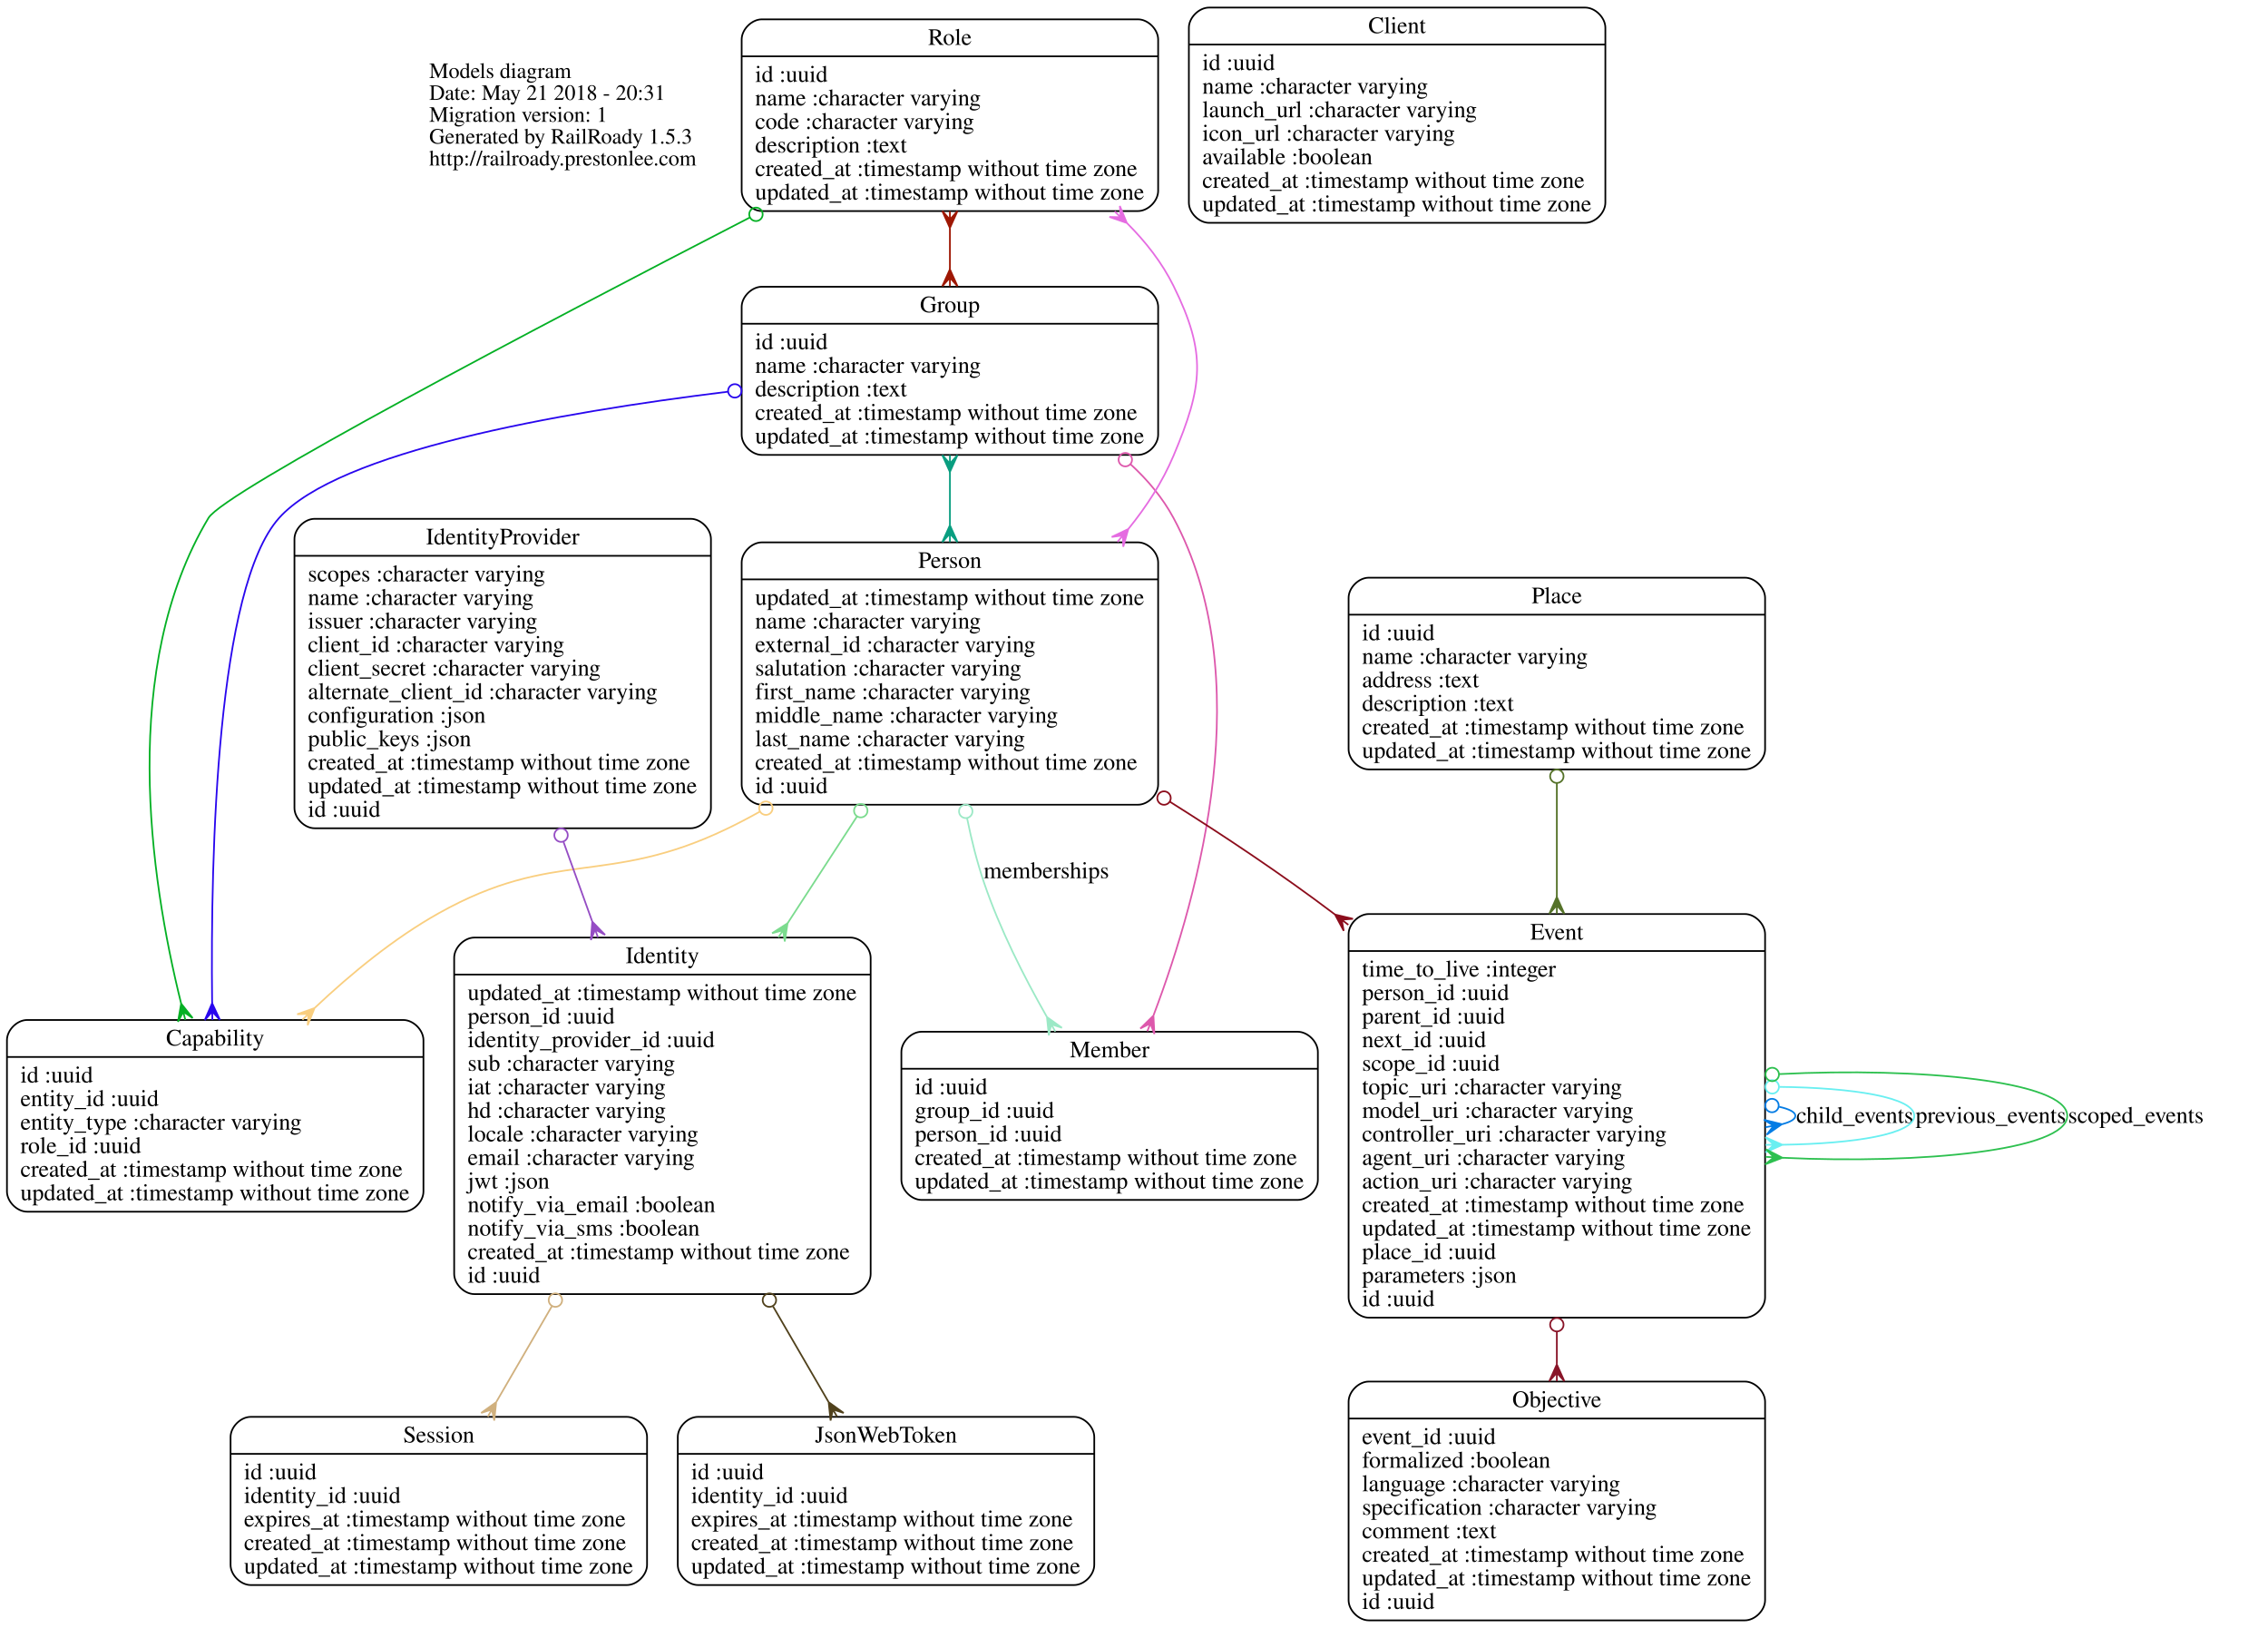
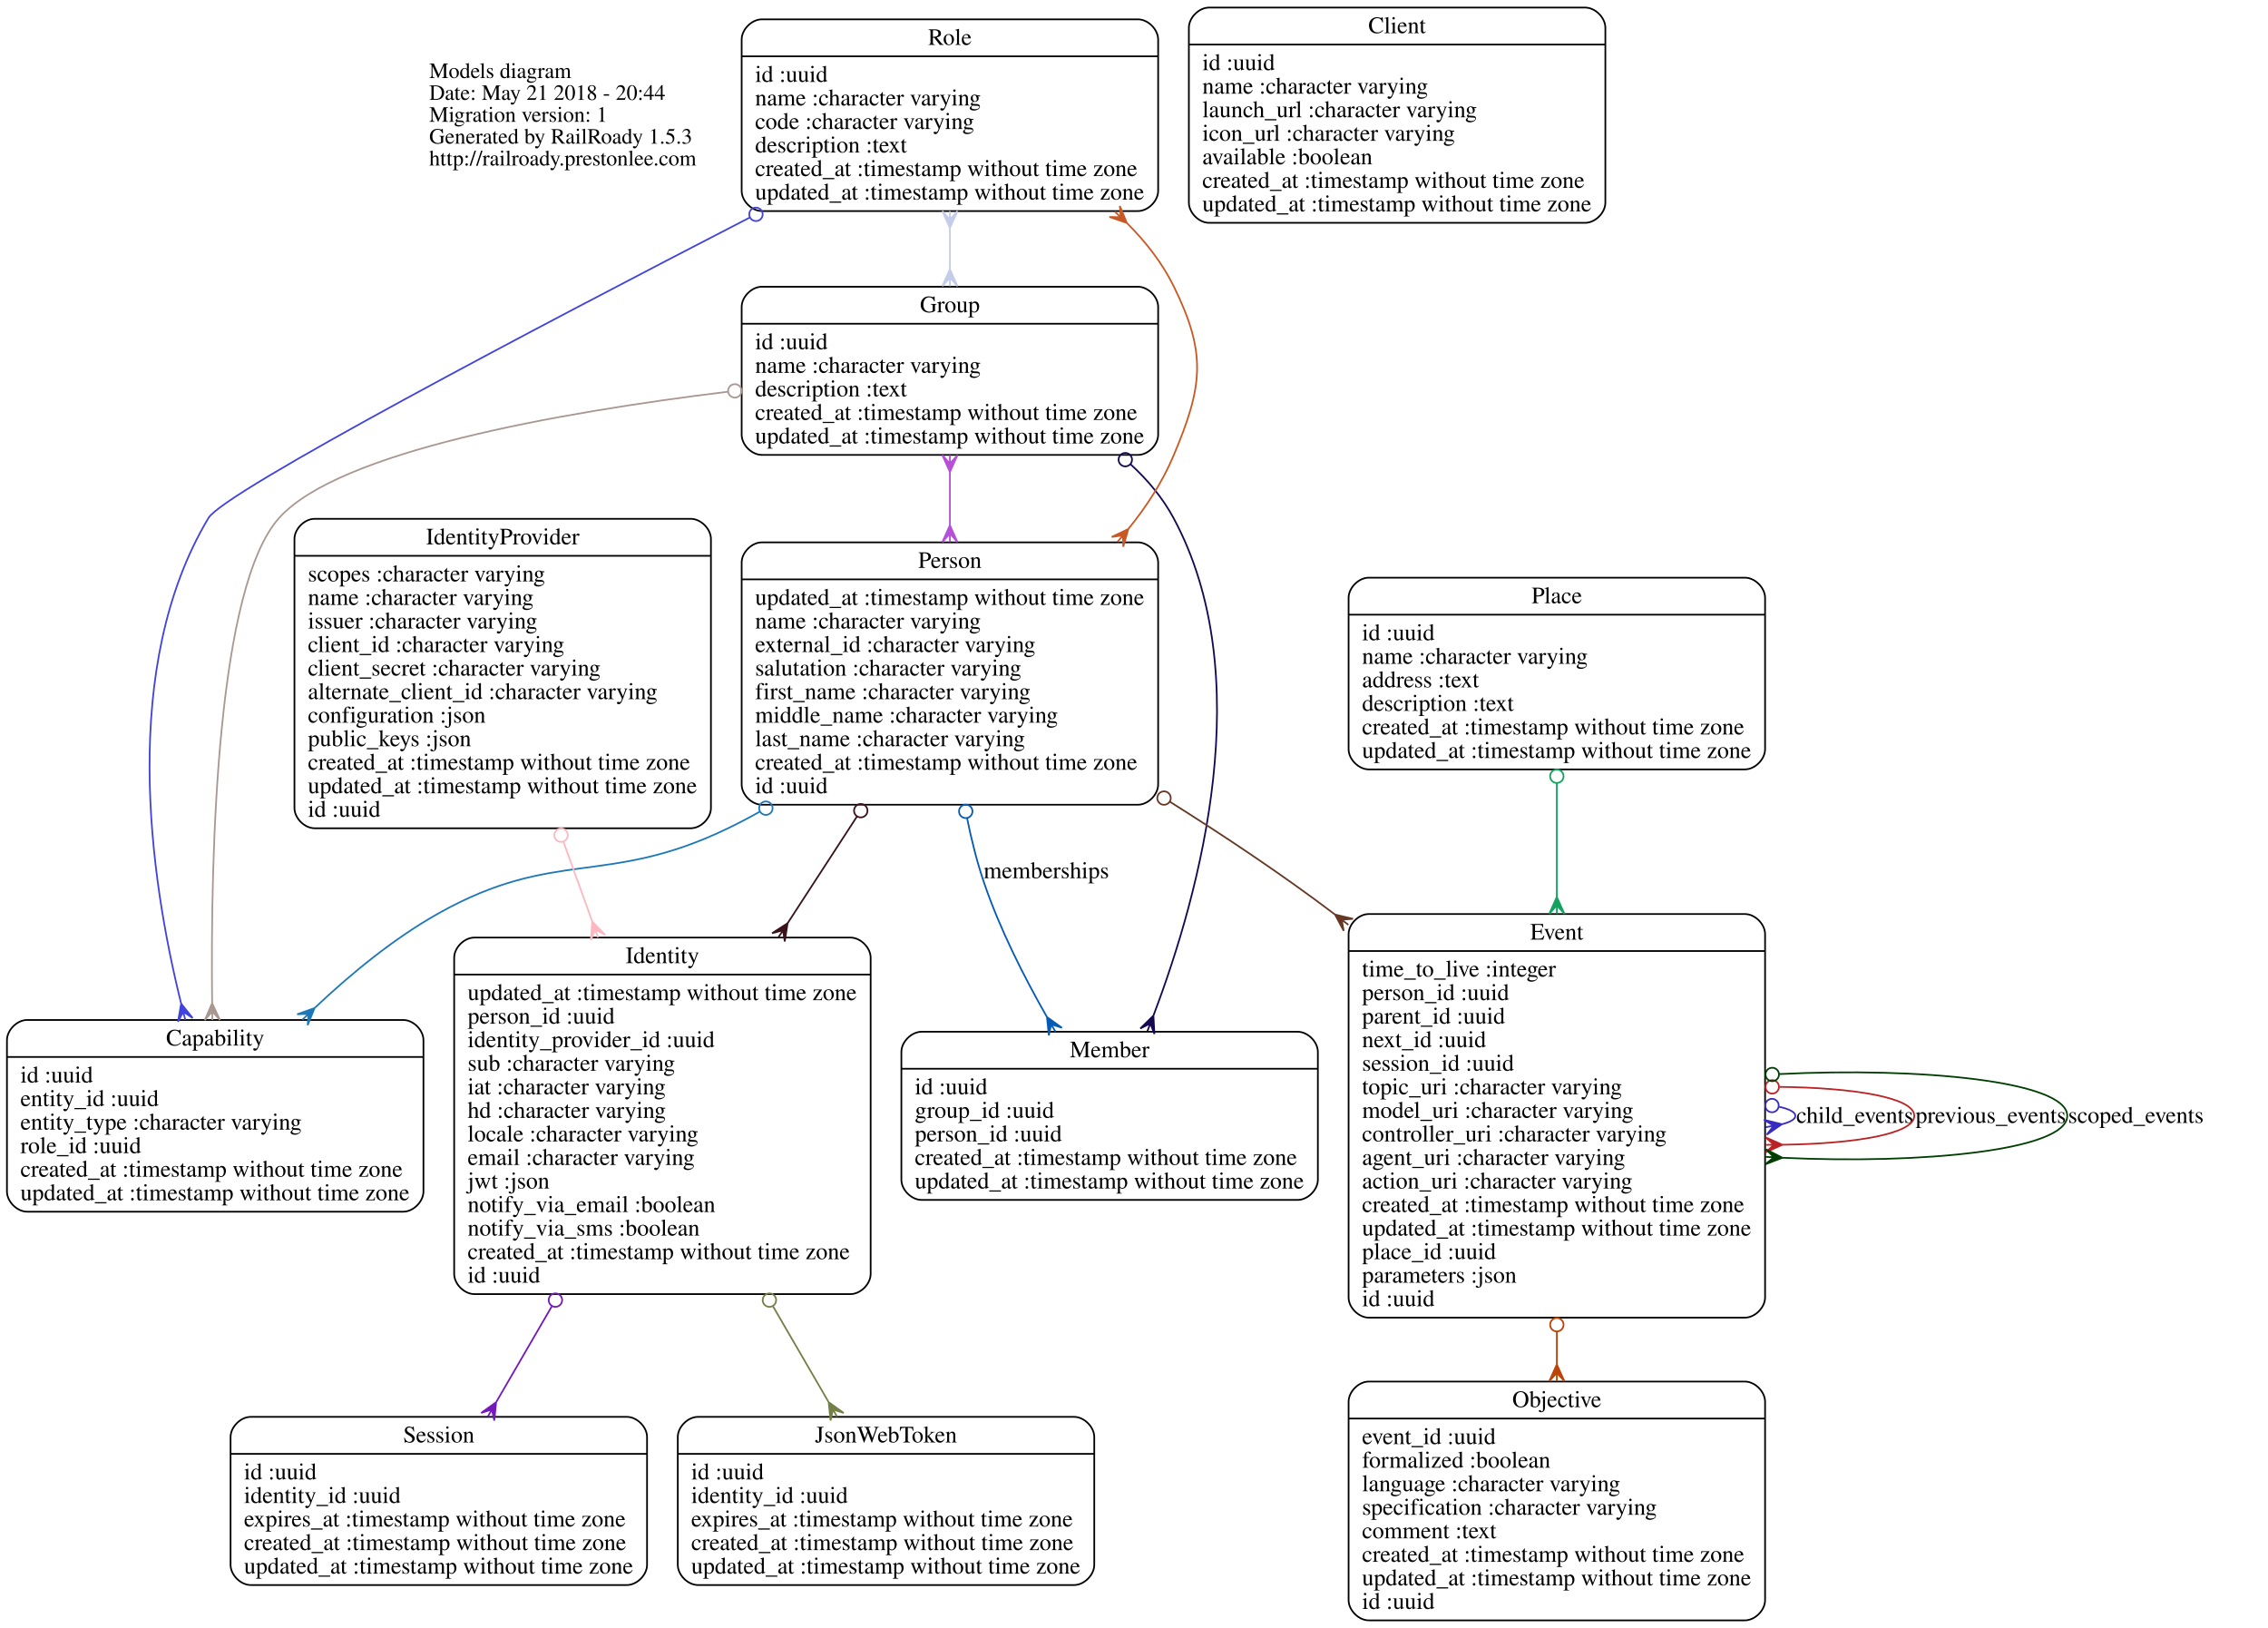
<svg xmlns="http://www.w3.org/2000/svg" width="1349pt" height="968pt" viewBox="0.00 0.00 1348.72 968.00">
  <g id="graph0" class="graph" transform="scale(1 1) rotate(0) translate(4 964)">
    <polygon fill="transparent" stroke="transparent" points="-4,4 -4,-964 1344.725,-964 1344.725,4 -4,4" />
    <g id="node1" class="node">
      <text text-anchor="start" x="251.142" y="-917.6" font-family="Times,serif" font-size="13.00" fill="#000000">Models diagram</text>
-       <text text-anchor="start" x="251.142" y="-904.6" font-family="Times,serif" font-size="13.00" fill="#000000">Date: May 21 2018 - 20:31</text>
+       <text text-anchor="start" x="251.142" y="-904.6" font-family="Times,serif" font-size="13.00" fill="#000000">Date: May 21 2018 - 20:44</text>
      <text text-anchor="start" x="251.142" y="-891.6" font-family="Times,serif" font-size="13.00" fill="#000000">Migration version: 1</text>
      <text text-anchor="start" x="251.142" y="-878.6" font-family="Times,serif" font-size="13.00" fill="#000000">Generated by RailRoady 1.5.3</text>
      <text text-anchor="start" x="251.142" y="-865.6" font-family="Times,serif" font-size="13.00" fill="#000000">http://railroady.prestonlee.com</text>
    </g>
    <g id="node2" class="node">
      <path fill="none" stroke="#000000" d="M278,-194.5C278,-194.5 501.725,-194.5 501.725,-194.5 507.725,-194.5 513.725,-200.5 513.725,-206.5 513.725,-206.5 513.725,-394.5 513.725,-394.5 513.725,-400.5 507.725,-406.5 501.725,-406.5 501.725,-406.5 278,-406.5 278,-406.5 272,-406.5 266,-400.5 266,-394.5 266,-394.5 266,-206.5 266,-206.5 266,-200.5 272,-194.5 278,-194.5" />
      <text text-anchor="middle" x="389.862" y="-391.3" font-family="Times,serif" font-size="14.00" fill="#000000">Identity</text>
      <polyline fill="none" stroke="#000000" points="266,-384.5 513.725,-384.5 " />
      <text text-anchor="start" x="274" y="-369.3" font-family="Times,serif" font-size="14.00" fill="#000000">updated_at :timestamp without time zone</text>
      <text text-anchor="start" x="274" y="-355.3" font-family="Times,serif" font-size="14.00" fill="#000000">person_id :uuid</text>
      <text text-anchor="start" x="274" y="-341.3" font-family="Times,serif" font-size="14.00" fill="#000000">identity_provider_id :uuid</text>
      <text text-anchor="start" x="274" y="-327.3" font-family="Times,serif" font-size="14.00" fill="#000000">sub :character varying</text>
      <text text-anchor="start" x="274" y="-313.3" font-family="Times,serif" font-size="14.00" fill="#000000">iat :character varying</text>
      <text text-anchor="start" x="274" y="-299.3" font-family="Times,serif" font-size="14.00" fill="#000000">hd :character varying</text>
      <text text-anchor="start" x="274" y="-285.3" font-family="Times,serif" font-size="14.00" fill="#000000">locale :character varying</text>
      <text text-anchor="start" x="274" y="-271.3" font-family="Times,serif" font-size="14.00" fill="#000000">email :character varying</text>
      <text text-anchor="start" x="274" y="-257.3" font-family="Times,serif" font-size="14.00" fill="#000000">jwt :json</text>
      <text text-anchor="start" x="274" y="-243.3" font-family="Times,serif" font-size="14.00" fill="#000000">notify_via_email :boolean</text>
      <text text-anchor="start" x="274" y="-229.3" font-family="Times,serif" font-size="14.00" fill="#000000">notify_via_sms :boolean</text>
      <text text-anchor="start" x="274" y="-215.3" font-family="Times,serif" font-size="14.00" fill="#000000">created_at :timestamp without time zone</text>
      <text text-anchor="start" x="274" y="-201.3" font-family="Times,serif" font-size="14.00" fill="#000000">id :uuid</text>
    </g>
    <g id="node6" class="node">
      <path fill="none" stroke="#000000" d="M145,-21.5C145,-21.5 368.725,-21.5 368.725,-21.5 374.725,-21.5 380.725,-27.5 380.725,-33.5 380.725,-33.5 380.725,-109.5 380.725,-109.5 380.725,-115.5 374.725,-121.5 368.725,-121.5 368.725,-121.5 145,-121.5 145,-121.5 139,-121.5 133,-115.5 133,-109.5 133,-109.5 133,-33.5 133,-33.5 133,-27.5 139,-21.5 145,-21.5" />
      <text text-anchor="middle" x="256.862" y="-106.3" font-family="Times,serif" font-size="14.00" fill="#000000">Session</text>
      <polyline fill="none" stroke="#000000" points="133,-99.5 380.725,-99.5 " />
      <text text-anchor="start" x="141" y="-84.3" font-family="Times,serif" font-size="14.00" fill="#000000">id :uuid</text>
      <text text-anchor="start" x="141" y="-70.3" font-family="Times,serif" font-size="14.00" fill="#000000">identity_id :uuid</text>
      <text text-anchor="start" x="141" y="-56.3" font-family="Times,serif" font-size="14.00" fill="#000000">expires_at :timestamp without time zone</text>
      <text text-anchor="start" x="141" y="-42.3" font-family="Times,serif" font-size="14.00" fill="#000000">created_at :timestamp without time zone</text>
      <text text-anchor="start" x="141" y="-28.3" font-family="Times,serif" font-size="14.00" fill="#000000">updated_at :timestamp without time zone</text>
    </g>
    <g id="edge1" class="edge">
-       <path fill="none" stroke="#d0b07e" d="M324.076,-187.229C312.67,-167.59 301.236,-147.903 291.117,-130.479" />
-       <ellipse fill="none" stroke="#d0b07e" cx="326.22" cy="-190.921" rx="4" ry="4" />
-       <polygon fill="#d0b07e" stroke="#d0b07e" points="290.974,-130.234 289.843,-119.326 288.463,-125.91 285.952,-121.586 285.952,-121.586 285.952,-121.586 288.463,-125.91 282.06,-123.846 290.974,-130.234 290.974,-130.234" />
+       <path fill="none" stroke="#7419ba" d="M324.076,-187.229C312.67,-167.59 301.236,-147.903 291.117,-130.479" />
+       <ellipse fill="none" stroke="#7419ba" cx="326.22" cy="-190.921" rx="4" ry="4" />
+       <polygon fill="#7419ba" stroke="#7419ba" points="290.974,-130.234 289.843,-119.326 288.463,-125.91 285.952,-121.586 285.952,-121.586 285.952,-121.586 288.463,-125.91 282.06,-123.846 290.974,-130.234 290.974,-130.234" />
    </g>
    <g id="node7" class="node">
      <path fill="none" stroke="#000000" d="M411,-21.5C411,-21.5 634.725,-21.5 634.725,-21.5 640.725,-21.5 646.725,-27.5 646.725,-33.5 646.725,-33.5 646.725,-109.5 646.725,-109.5 646.725,-115.5 640.725,-121.5 634.725,-121.5 634.725,-121.5 411,-121.5 411,-121.5 405,-121.5 399,-115.5 399,-109.5 399,-109.5 399,-33.5 399,-33.5 399,-27.5 405,-21.5 411,-21.5" />
      <text text-anchor="middle" x="522.862" y="-106.3" font-family="Times,serif" font-size="14.00" fill="#000000">JsonWebToken</text>
      <polyline fill="none" stroke="#000000" points="399,-99.5 646.725,-99.5 " />
      <text text-anchor="start" x="407" y="-84.3" font-family="Times,serif" font-size="14.00" fill="#000000">id :uuid</text>
      <text text-anchor="start" x="407" y="-70.3" font-family="Times,serif" font-size="14.00" fill="#000000">identity_id :uuid</text>
      <text text-anchor="start" x="407" y="-56.3" font-family="Times,serif" font-size="14.00" fill="#000000">expires_at :timestamp without time zone</text>
      <text text-anchor="start" x="407" y="-42.3" font-family="Times,serif" font-size="14.00" fill="#000000">created_at :timestamp without time zone</text>
      <text text-anchor="start" x="407" y="-28.3" font-family="Times,serif" font-size="14.00" fill="#000000">updated_at :timestamp without time zone</text>
    </g>
    <g id="edge2" class="edge">
-       <path fill="none" stroke="#50411c" d="M455.649,-187.229C467.055,-167.59 478.488,-147.903 488.608,-130.479" />
-       <ellipse fill="none" stroke="#50411c" cx="453.505" cy="-190.921" rx="4" ry="4" />
-       <polygon fill="#50411c" stroke="#50411c" points="488.75,-130.234 497.664,-123.846 491.262,-125.91 493.773,-121.586 493.773,-121.586 493.773,-121.586 491.262,-125.91 489.882,-119.326 488.75,-130.234 488.75,-130.234" />
+       <path fill="none" stroke="#738045" d="M455.649,-187.229C467.055,-167.59 478.488,-147.903 488.608,-130.479" />
+       <ellipse fill="none" stroke="#738045" cx="453.505" cy="-190.921" rx="4" ry="4" />
+       <polygon fill="#738045" stroke="#738045" points="488.75,-130.234 497.664,-123.846 491.262,-125.91 493.773,-121.586 493.773,-121.586 493.773,-121.586 491.262,-125.91 489.882,-119.326 488.75,-130.234 488.75,-130.234" />
    </g>
    <g id="node3" class="node">
      <path fill="none" stroke="#000000" d="M449,-693.5C449,-693.5 672.725,-693.5 672.725,-693.5 678.725,-693.5 684.725,-699.5 684.725,-705.5 684.725,-705.5 684.725,-781.5 684.725,-781.5 684.725,-787.5 678.725,-793.5 672.725,-793.5 672.725,-793.5 449,-793.5 449,-793.5 443,-793.5 437,-787.5 437,-781.5 437,-781.5 437,-705.5 437,-705.5 437,-699.5 443,-693.5 449,-693.5" />
      <text text-anchor="middle" x="560.862" y="-778.3" font-family="Times,serif" font-size="14.00" fill="#000000">Group</text>
      <polyline fill="none" stroke="#000000" points="437,-771.5 684.725,-771.5 " />
      <text text-anchor="start" x="445" y="-756.3" font-family="Times,serif" font-size="14.00" fill="#000000">id :uuid</text>
      <text text-anchor="start" x="445" y="-742.3" font-family="Times,serif" font-size="14.00" fill="#000000">name :character varying</text>
      <text text-anchor="start" x="445" y="-728.3" font-family="Times,serif" font-size="14.00" fill="#000000">description :text</text>
      <text text-anchor="start" x="445" y="-714.3" font-family="Times,serif" font-size="14.00" fill="#000000">created_at :timestamp without time zone</text>
      <text text-anchor="start" x="445" y="-700.3" font-family="Times,serif" font-size="14.00" fill="#000000">updated_at :timestamp without time zone</text>
    </g>
    <g id="node4" class="node">
      <path fill="none" stroke="#000000" d="M12,-243.5C12,-243.5 235.725,-243.5 235.725,-243.5 241.725,-243.5 247.725,-249.5 247.725,-255.5 247.725,-255.5 247.725,-345.5 247.725,-345.5 247.725,-351.5 241.725,-357.5 235.725,-357.5 235.725,-357.5 12,-357.5 12,-357.5 6,-357.5 0,-351.5 0,-345.5 0,-345.5 0,-255.5 0,-255.5 0,-249.5 6,-243.5 12,-243.5" />
      <text text-anchor="middle" x="123.862" y="-342.3" font-family="Times,serif" font-size="14.00" fill="#000000">Capability</text>
      <polyline fill="none" stroke="#000000" points="0,-335.5 247.725,-335.5 " />
      <text text-anchor="start" x="8" y="-320.3" font-family="Times,serif" font-size="14.00" fill="#000000">id :uuid</text>
      <text text-anchor="start" x="8" y="-306.3" font-family="Times,serif" font-size="14.00" fill="#000000">entity_id :uuid</text>
      <text text-anchor="start" x="8" y="-292.3" font-family="Times,serif" font-size="14.00" fill="#000000">entity_type :character varying</text>
      <text text-anchor="start" x="8" y="-278.3" font-family="Times,serif" font-size="14.00" fill="#000000">role_id :uuid</text>
      <text text-anchor="start" x="8" y="-264.3" font-family="Times,serif" font-size="14.00" fill="#000000">created_at :timestamp without time zone</text>
      <text text-anchor="start" x="8" y="-250.3" font-family="Times,serif" font-size="14.00" fill="#000000">updated_at :timestamp without time zone</text>
    </g>
    <g id="edge5" class="edge">
-       <path fill="none" stroke="#2806ee" d="M428.677,-731.063C326.655,-718.559 197.143,-695.368 161.862,-656 124.966,-614.829 121.018,-458.825 122.03,-367.733" />
-       <ellipse fill="none" stroke="#2806ee" cx="432.932" cy="-731.576" rx="4" ry="4" />
-       <polygon fill="#2806ee" stroke="#2806ee" points="122.033,-367.499 126.667,-357.561 122.1,-362.5 122.168,-357.5 122.168,-357.5 122.168,-357.5 122.1,-362.5 117.668,-357.44 122.033,-367.499 122.033,-367.499" />
+       <path fill="none" stroke="#a99891" d="M428.677,-731.063C326.655,-718.559 197.143,-695.368 161.862,-656 124.966,-614.829 121.018,-458.825 122.03,-367.733" />
+       <ellipse fill="none" stroke="#a99891" cx="432.932" cy="-731.576" rx="4" ry="4" />
+       <polygon fill="#a99891" stroke="#a99891" points="122.033,-367.499 126.667,-357.561 122.1,-362.5 122.168,-357.5 122.168,-357.5 122.168,-357.5 122.1,-362.5 117.668,-357.44 122.033,-367.499 122.033,-367.499" />
    </g>
    <g id="node5" class="node">
      <path fill="none" stroke="#000000" d="M544,-250.5C544,-250.5 767.725,-250.5 767.725,-250.5 773.725,-250.5 779.725,-256.5 779.725,-262.5 779.725,-262.5 779.725,-338.5 779.725,-338.5 779.725,-344.5 773.725,-350.5 767.725,-350.5 767.725,-350.5 544,-350.5 544,-350.5 538,-350.5 532,-344.5 532,-338.5 532,-338.5 532,-262.5 532,-262.5 532,-256.5 538,-250.5 544,-250.5" />
      <text text-anchor="middle" x="655.862" y="-335.3" font-family="Times,serif" font-size="14.00" fill="#000000">Member</text>
      <polyline fill="none" stroke="#000000" points="532,-328.5 779.725,-328.5 " />
      <text text-anchor="start" x="540" y="-313.3" font-family="Times,serif" font-size="14.00" fill="#000000">id :uuid</text>
      <text text-anchor="start" x="540" y="-299.3" font-family="Times,serif" font-size="14.00" fill="#000000">group_id :uuid</text>
      <text text-anchor="start" x="540" y="-285.3" font-family="Times,serif" font-size="14.00" fill="#000000">person_id :uuid</text>
      <text text-anchor="start" x="540" y="-271.3" font-family="Times,serif" font-size="14.00" fill="#000000">created_at :timestamp without time zone</text>
      <text text-anchor="start" x="540" y="-257.3" font-family="Times,serif" font-size="14.00" fill="#000000">updated_at :timestamp without time zone</text>
    </g>
    <g id="edge3" class="edge">
-       <path fill="none" stroke="#dd58ac" d="M668.306,-687.955C678.481,-678.622 687.393,-667.999 693.862,-656 744.392,-562.273 710.137,-434.524 682.037,-360.439" />
-       <ellipse fill="none" stroke="#dd58ac" cx="665.192" cy="-690.672" rx="4" ry="4" />
-       <polygon fill="#dd58ac" stroke="#dd58ac" points="681.912,-360.116 682.494,-349.166 680.105,-355.454 678.298,-350.792 678.298,-350.792 678.298,-350.792 680.105,-355.454 674.102,-352.419 681.912,-360.116 681.912,-360.116" />
+       <path fill="none" stroke="#150754" d="M668.306,-687.955C678.481,-678.622 687.393,-667.999 693.862,-656 744.392,-562.273 710.137,-434.524 682.037,-360.439" />
+       <ellipse fill="none" stroke="#150754" cx="665.192" cy="-690.672" rx="4" ry="4" />
+       <polygon fill="#150754" stroke="#150754" points="681.912,-360.116 682.494,-349.166 680.105,-355.454 678.298,-350.792 678.298,-350.792 678.298,-350.792 680.105,-355.454 674.102,-352.419 681.912,-360.116 681.912,-360.116" />
    </g>
    <g id="node10" class="node">
      <path fill="none" stroke="#000000" d="M449,-485.5C449,-485.5 672.725,-485.5 672.725,-485.5 678.725,-485.5 684.725,-491.5 684.725,-497.5 684.725,-497.5 684.725,-629.5 684.725,-629.5 684.725,-635.5 678.725,-641.5 672.725,-641.5 672.725,-641.5 449,-641.5 449,-641.5 443,-641.5 437,-635.5 437,-629.5 437,-629.5 437,-497.5 437,-497.5 437,-491.5 443,-485.5 449,-485.5" />
      <text text-anchor="middle" x="560.862" y="-626.3" font-family="Times,serif" font-size="14.00" fill="#000000">Person</text>
      <polyline fill="none" stroke="#000000" points="437,-619.5 684.725,-619.5 " />
      <text text-anchor="start" x="445" y="-604.3" font-family="Times,serif" font-size="14.00" fill="#000000">updated_at :timestamp without time zone</text>
      <text text-anchor="start" x="445" y="-590.3" font-family="Times,serif" font-size="14.00" fill="#000000">name :character varying</text>
      <text text-anchor="start" x="445" y="-576.3" font-family="Times,serif" font-size="14.00" fill="#000000">external_id :character varying</text>
      <text text-anchor="start" x="445" y="-562.3" font-family="Times,serif" font-size="14.00" fill="#000000">salutation :character varying</text>
      <text text-anchor="start" x="445" y="-548.3" font-family="Times,serif" font-size="14.00" fill="#000000">first_name :character varying</text>
      <text text-anchor="start" x="445" y="-534.3" font-family="Times,serif" font-size="14.00" fill="#000000">middle_name :character varying</text>
      <text text-anchor="start" x="445" y="-520.3" font-family="Times,serif" font-size="14.00" fill="#000000">last_name :character varying</text>
      <text text-anchor="start" x="445" y="-506.3" font-family="Times,serif" font-size="14.00" fill="#000000">created_at :timestamp without time zone</text>
      <text text-anchor="start" x="445" y="-492.3" font-family="Times,serif" font-size="14.00" fill="#000000">id :uuid</text>
    </g>
    <g id="edge4" class="edge">
-       <path fill="none" stroke="#099e80" d="M560.862,-683.359C560.862,-673.235 560.862,-662.542 560.862,-651.88" />
-       <polygon fill="#099e80" stroke="#099e80" points="560.862,-683.36 556.362,-693.36 560.862,-688.36 560.862,-693.36 560.862,-693.36 560.862,-693.36 560.862,-688.36 565.362,-693.36 560.862,-683.36 560.862,-683.36" />
-       <polygon fill="#099e80" stroke="#099e80" points="560.862,-651.686 565.362,-641.686 560.862,-646.686 560.862,-641.686 560.862,-641.686 560.862,-641.686 560.862,-646.686 556.362,-641.686 560.862,-651.686 560.862,-651.686" />
+       <path fill="none" stroke="#b650d8" d="M560.862,-683.359C560.862,-673.235 560.862,-662.542 560.862,-651.88" />
+       <polygon fill="#b650d8" stroke="#b650d8" points="560.862,-683.36 556.362,-693.36 560.862,-688.36 560.862,-693.36 560.862,-693.36 560.862,-693.36 560.862,-688.36 565.362,-693.36 560.862,-683.36 560.862,-683.36" />
+       <polygon fill="#b650d8" stroke="#b650d8" points="560.862,-651.686 565.362,-641.686 560.862,-646.686 560.862,-641.686 560.862,-641.686 560.862,-641.686 560.862,-646.686 556.362,-641.686 560.862,-651.686 560.862,-651.686" />
    </g>
    <g id="node8" class="node">
      <path fill="none" stroke="#000000" d="M449,-838.5C449,-838.5 672.725,-838.5 672.725,-838.5 678.725,-838.5 684.725,-844.5 684.725,-850.5 684.725,-850.5 684.725,-940.5 684.725,-940.5 684.725,-946.5 678.725,-952.5 672.725,-952.5 672.725,-952.5 449,-952.5 449,-952.5 443,-952.5 437,-946.5 437,-940.5 437,-940.5 437,-850.5 437,-850.5 437,-844.5 443,-838.5 449,-838.5" />
      <text text-anchor="middle" x="560.862" y="-937.3" font-family="Times,serif" font-size="14.00" fill="#000000">Role</text>
      <polyline fill="none" stroke="#000000" points="437,-930.5 684.725,-930.5 " />
      <text text-anchor="start" x="445" y="-915.3" font-family="Times,serif" font-size="14.00" fill="#000000">id :uuid</text>
      <text text-anchor="start" x="445" y="-901.3" font-family="Times,serif" font-size="14.00" fill="#000000">name :character varying</text>
      <text text-anchor="start" x="445" y="-887.3" font-family="Times,serif" font-size="14.00" fill="#000000">code :character varying</text>
      <text text-anchor="start" x="445" y="-873.3" font-family="Times,serif" font-size="14.00" fill="#000000">description :text</text>
      <text text-anchor="start" x="445" y="-859.3" font-family="Times,serif" font-size="14.00" fill="#000000">created_at :timestamp without time zone</text>
      <text text-anchor="start" x="445" y="-845.3" font-family="Times,serif" font-size="14.00" fill="#000000">updated_at :timestamp without time zone</text>
    </g>
    <g id="edge8" class="edge">
-       <path fill="none" stroke="#9e1703" d="M560.862,-828.379C560.862,-820.226 560.862,-811.935 560.862,-803.888" />
-       <polygon fill="#9e1703" stroke="#9e1703" points="560.862,-828.468 556.362,-838.468 560.862,-833.468 560.862,-838.468 560.862,-838.468 560.862,-838.468 560.862,-833.468 565.362,-838.468 560.862,-828.468 560.862,-828.468" />
-       <polygon fill="#9e1703" stroke="#9e1703" points="560.862,-803.855 565.362,-793.855 560.862,-798.855 560.862,-793.855 560.862,-793.855 560.862,-793.855 560.862,-798.855 556.362,-793.855 560.862,-803.855 560.862,-803.855" />
+       <path fill="none" stroke="#c3cce8" d="M560.862,-828.379C560.862,-820.226 560.862,-811.935 560.862,-803.888" />
+       <polygon fill="#c3cce8" stroke="#c3cce8" points="560.862,-828.468 556.362,-838.468 560.862,-833.468 560.862,-838.468 560.862,-838.468 560.862,-838.468 560.862,-833.468 565.362,-838.468 560.862,-828.468 560.862,-828.468" />
+       <polygon fill="#c3cce8" stroke="#c3cce8" points="560.862,-803.855 565.362,-793.855 560.862,-798.855 560.862,-793.855 560.862,-793.855 560.862,-793.855 560.862,-798.855 556.362,-793.855 560.862,-803.855 560.862,-803.855" />
    </g>
    <g id="edge6" class="edge">
-       <path fill="none" stroke="#04b024" d="M441.894,-834.697C314.496,-769.021 129.211,-671.628 119.862,-656 66.946,-567.542 84.772,-443.208 103.562,-367.45" />
-       <ellipse fill="none" stroke="#04b024" cx="445.5" cy="-836.555" rx="4" ry="4" />
-       <polygon fill="#04b024" stroke="#04b024" points="103.616,-367.236 110.452,-358.661 104.854,-362.391 106.092,-357.547 106.092,-357.547 106.092,-357.547 104.854,-362.391 101.732,-356.433 103.616,-367.236 103.616,-367.236" />
+       <path fill="none" stroke="#4143dd" d="M441.894,-834.697C314.496,-769.021 129.211,-671.628 119.862,-656 66.946,-567.542 84.772,-443.208 103.562,-367.45" />
+       <ellipse fill="none" stroke="#4143dd" cx="445.5" cy="-836.555" rx="4" ry="4" />
+       <polygon fill="#4143dd" stroke="#4143dd" points="103.616,-367.236 110.452,-358.661 104.854,-362.391 106.092,-357.547 106.092,-357.547 106.092,-357.547 104.854,-362.391 101.732,-356.433 103.616,-367.236 103.616,-367.236" />
    </g>
    <g id="edge7" class="edge">
-       <path fill="none" stroke="#e56ce1" d="M666.299,-831.222C677.367,-820.191 687.047,-807.774 693.862,-794 713.769,-753.766 711.317,-734.356 693.862,-693 687.315,-677.487 677.901,-662.913 667.062,-649.539" />
-       <polygon fill="#e56ce1" stroke="#e56ce1" points="666.108,-831.403 655.75,-835.001 662.475,-834.837 658.841,-838.272 658.841,-838.272 658.841,-838.272 662.475,-834.837 661.932,-841.542 666.108,-831.403 666.108,-831.403" />
-       <polygon fill="#e56ce1" stroke="#e56ce1" points="666.982,-649.444 663.964,-638.901 663.754,-645.625 660.527,-641.806 660.527,-641.806 660.527,-641.806 663.754,-645.625 657.09,-644.711 666.982,-649.444 666.982,-649.444" />
+       <path fill="none" stroke="#c95924" d="M666.299,-831.222C677.367,-820.191 687.047,-807.774 693.862,-794 713.769,-753.766 711.317,-734.356 693.862,-693 687.315,-677.487 677.901,-662.913 667.062,-649.539" />
+       <polygon fill="#c95924" stroke="#c95924" points="666.108,-831.403 655.75,-835.001 662.475,-834.837 658.841,-838.272 658.841,-838.272 658.841,-838.272 662.475,-834.837 661.932,-841.542 666.108,-831.403 666.108,-831.403" />
+       <polygon fill="#c95924" stroke="#c95924" points="666.982,-649.444 663.964,-638.901 663.754,-645.625 660.527,-641.806 660.527,-641.806 660.527,-641.806 663.754,-645.625 657.09,-644.711 666.982,-649.444 666.982,-649.444" />
    </g>
    <g id="node9" class="node">
      <path fill="none" stroke="#000000" d="M715,-831.5C715,-831.5 938.725,-831.5 938.725,-831.5 944.725,-831.5 950.725,-837.5 950.725,-843.5 950.725,-843.5 950.725,-947.5 950.725,-947.5 950.725,-953.5 944.725,-959.5 938.725,-959.5 938.725,-959.5 715,-959.5 715,-959.5 709,-959.5 703,-953.5 703,-947.5 703,-947.5 703,-843.5 703,-843.5 703,-837.5 709,-831.5 715,-831.5" />
      <text text-anchor="middle" x="826.862" y="-944.3" font-family="Times,serif" font-size="14.00" fill="#000000">Client</text>
      <polyline fill="none" stroke="#000000" points="703,-937.5 950.725,-937.5 " />
      <text text-anchor="start" x="711" y="-922.3" font-family="Times,serif" font-size="14.00" fill="#000000">id :uuid</text>
      <text text-anchor="start" x="711" y="-908.3" font-family="Times,serif" font-size="14.00" fill="#000000">name :character varying</text>
      <text text-anchor="start" x="711" y="-894.3" font-family="Times,serif" font-size="14.00" fill="#000000">launch_url :character varying</text>
      <text text-anchor="start" x="711" y="-880.3" font-family="Times,serif" font-size="14.00" fill="#000000">icon_url :character varying</text>
      <text text-anchor="start" x="711" y="-866.3" font-family="Times,serif" font-size="14.00" fill="#000000">available :boolean</text>
      <text text-anchor="start" x="711" y="-852.3" font-family="Times,serif" font-size="14.00" fill="#000000">created_at :timestamp without time zone</text>
      <text text-anchor="start" x="711" y="-838.3" font-family="Times,serif" font-size="14.00" fill="#000000">updated_at :timestamp without time zone</text>
    </g>
    <g id="edge12" class="edge">
-       <path fill="none" stroke="#7bdb8e" d="M505.649,-478.581C492.491,-458.344 478.233,-436.416 464.368,-415.091" />
-       <ellipse fill="none" stroke="#7bdb8e" cx="507.839" cy="-481.95" rx="4" ry="4" />
-       <polygon fill="#7bdb8e" stroke="#7bdb8e" points="464.322,-415.019 462.643,-404.183 461.596,-410.827 458.871,-406.636 458.871,-406.636 458.871,-406.636 461.596,-410.827 455.098,-409.089 464.322,-415.019 464.322,-415.019" />
+       <path fill="none" stroke="#39121a" d="M505.649,-478.581C492.491,-458.344 478.233,-436.416 464.368,-415.091" />
+       <ellipse fill="none" stroke="#39121a" cx="507.839" cy="-481.95" rx="4" ry="4" />
+       <polygon fill="#39121a" stroke="#39121a" points="464.322,-415.019 462.643,-404.183 461.596,-410.827 458.871,-406.636 458.871,-406.636 458.871,-406.636 461.596,-410.827 455.098,-409.089 464.322,-415.019 464.322,-415.019" />
    </g>
    <g id="edge11" class="edge">
-       <path fill="none" stroke="#f9ce7f" d="M447.728,-481.338C441.124,-477.642 434.477,-474.163 427.862,-471 356.428,-436.838 325.957,-459.676 256.862,-421 230.353,-406.161 204.743,-385.146 183.193,-364.811" />
-       <ellipse fill="none" stroke="#f9ce7f" cx="451.402" cy="-483.442" rx="4" ry="4" />
-       <polygon fill="#f9ce7f" stroke="#f9ce7f" points="182.958,-364.584 178.863,-354.412 179.352,-361.121 175.745,-357.658 175.745,-357.658 175.745,-357.658 179.352,-361.121 172.628,-360.903 182.958,-364.584 182.958,-364.584" />
+       <path fill="none" stroke="#1d78ba" d="M447.728,-481.338C441.124,-477.642 434.477,-474.163 427.862,-471 356.428,-436.838 325.957,-459.676 256.862,-421 230.353,-406.161 204.743,-385.146 183.193,-364.811" />
+       <ellipse fill="none" stroke="#1d78ba" cx="451.402" cy="-483.442" rx="4" ry="4" />
+       <polygon fill="#1d78ba" stroke="#1d78ba" points="182.958,-364.584 178.863,-354.412 179.352,-361.121 175.745,-357.658 175.745,-357.658 175.745,-357.658 179.352,-361.121 172.628,-360.903 182.958,-364.584 182.958,-364.584" />
    </g>
    <g id="edge10" class="edge">
-       <path fill="none" stroke="#9ce9c6" d="M571.091,-477.386C573.739,-464.348 577.056,-451.19 581.207,-439 590.497,-411.715 604.813,-383.392 618.432,-359.523" />
-       <ellipse fill="none" stroke="#9ce9c6" cx="570.287" cy="-481.552" rx="4" ry="4" />
-       <polygon fill="#9ce9c6" stroke="#9ce9c6" points="618.588,-359.254 627.499,-352.862 621.097,-354.929 623.606,-350.604 623.606,-350.604 623.606,-350.604 621.097,-354.929 619.714,-348.346 618.588,-359.254 618.588,-359.254" />
+       <path fill="none" stroke="#055ab5" d="M571.091,-477.386C573.739,-464.348 577.056,-451.19 581.207,-439 590.497,-411.715 604.813,-383.392 618.432,-359.523" />
+       <ellipse fill="none" stroke="#055ab5" cx="570.287" cy="-481.552" rx="4" ry="4" />
+       <polygon fill="#055ab5" stroke="#055ab5" points="618.588,-359.254 627.499,-352.862 621.097,-354.929 623.606,-350.604 623.606,-350.604 623.606,-350.604 621.097,-354.929 619.714,-348.346 618.588,-359.254 618.588,-359.254" />
      <text text-anchor="middle" x="618.19" y="-441.8" font-family="Times,serif" font-size="14.00" fill="#000000">memberships</text>
    </g>
    <g id="node11" class="node">
      <path fill="none" stroke="#000000" d="M810,-180.5C810,-180.5 1033.725,-180.5 1033.725,-180.5 1039.725,-180.5 1045.725,-186.5 1045.725,-192.5 1045.725,-192.5 1045.725,-408.5 1045.725,-408.5 1045.725,-414.5 1039.725,-420.5 1033.725,-420.5 1033.725,-420.5 810,-420.5 810,-420.5 804,-420.5 798,-414.5 798,-408.5 798,-408.5 798,-192.5 798,-192.5 798,-186.5 804,-180.5 810,-180.5" />
      <text text-anchor="middle" x="921.862" y="-405.3" font-family="Times,serif" font-size="14.00" fill="#000000">Event</text>
      <polyline fill="none" stroke="#000000" points="798,-398.5 1045.725,-398.5 " />
      <text text-anchor="start" x="806" y="-383.3" font-family="Times,serif" font-size="14.00" fill="#000000">time_to_live :integer</text>
      <text text-anchor="start" x="806" y="-369.3" font-family="Times,serif" font-size="14.00" fill="#000000">person_id :uuid</text>
      <text text-anchor="start" x="806" y="-355.3" font-family="Times,serif" font-size="14.00" fill="#000000">parent_id :uuid</text>
      <text text-anchor="start" x="806" y="-341.3" font-family="Times,serif" font-size="14.00" fill="#000000">next_id :uuid</text>
-       <text text-anchor="start" x="806" y="-327.3" font-family="Times,serif" font-size="14.00" fill="#000000">scope_id :uuid</text>
+       <text text-anchor="start" x="806" y="-327.3" font-family="Times,serif" font-size="14.00" fill="#000000">session_id :uuid</text>
      <text text-anchor="start" x="806" y="-313.3" font-family="Times,serif" font-size="14.00" fill="#000000">topic_uri :character varying</text>
      <text text-anchor="start" x="806" y="-299.3" font-family="Times,serif" font-size="14.00" fill="#000000">model_uri :character varying</text>
      <text text-anchor="start" x="806" y="-285.3" font-family="Times,serif" font-size="14.00" fill="#000000">controller_uri :character varying</text>
      <text text-anchor="start" x="806" y="-271.3" font-family="Times,serif" font-size="14.00" fill="#000000">agent_uri :character varying</text>
      <text text-anchor="start" x="806" y="-257.3" font-family="Times,serif" font-size="14.00" fill="#000000">action_uri :character varying</text>
      <text text-anchor="start" x="806" y="-243.3" font-family="Times,serif" font-size="14.00" fill="#000000">created_at :timestamp without time zone</text>
      <text text-anchor="start" x="806" y="-229.3" font-family="Times,serif" font-size="14.00" fill="#000000">updated_at :timestamp without time zone</text>
      <text text-anchor="start" x="806" y="-215.3" font-family="Times,serif" font-size="14.00" fill="#000000">place_id :uuid</text>
      <text text-anchor="start" x="806" y="-201.3" font-family="Times,serif" font-size="14.00" fill="#000000">parameters :json</text>
      <text text-anchor="start" x="806" y="-187.3" font-family="Times,serif" font-size="14.00" fill="#000000">id :uuid</text>
    </g>
    <g id="edge9" class="edge">
-       <path fill="none" stroke="#8c0d1c" d="M691.725,-487.255C724.225,-466.827 758.446,-443.997 788.862,-421 789.142,-420.789 789.422,-420.577 789.702,-420.364" />
-       <ellipse fill="none" stroke="#8c0d1c" cx="688.209" cy="-489.455" rx="4" ry="4" />
-       <polygon fill="#8c0d1c" stroke="#8c0d1c" points="789.923,-420.194 800.589,-417.648 793.881,-417.139 797.84,-414.085 797.84,-414.085 797.84,-414.085 793.881,-417.139 795.091,-410.522 789.923,-420.194 789.923,-420.194" />
+       <path fill="none" stroke="#663723" d="M691.725,-487.255C724.225,-466.827 758.446,-443.997 788.862,-421 789.142,-420.789 789.422,-420.577 789.702,-420.364" />
+       <ellipse fill="none" stroke="#663723" cx="688.209" cy="-489.455" rx="4" ry="4" />
+       <polygon fill="#663723" stroke="#663723" points="789.923,-420.194 800.589,-417.648 793.881,-417.139 797.84,-414.085 797.84,-414.085 797.84,-414.085 793.881,-417.139 795.091,-410.522 789.923,-420.194 789.923,-420.194" />
    </g>
    <g id="edge14" class="edge">
-       <path fill="none" stroke="#047ce4" d="M1054.108,-305.889C1060.175,-304.524 1063.725,-302.728 1063.725,-300.5 1063.725,-298.514 1060.905,-296.872 1055.996,-295.572" />
-       <ellipse fill="none" stroke="#047ce4" cx="1049.833" cy="-306.619" rx="4" ry="4" />
-       <polygon fill="#047ce4" stroke="#047ce4" points="1055.725,-295.522 1046.707,-289.282 1050.808,-294.615 1045.891,-293.707 1045.891,-293.707 1045.891,-293.707 1050.808,-294.615 1045.074,-298.133 1055.725,-295.522 1055.725,-295.522" />
+       <path fill="none" stroke="#372cbf" d="M1054.108,-305.889C1060.175,-304.524 1063.725,-302.728 1063.725,-300.5 1063.725,-298.514 1060.905,-296.872 1055.996,-295.572" />
+       <ellipse fill="none" stroke="#372cbf" cx="1049.833" cy="-306.619" rx="4" ry="4" />
+       <polygon fill="#372cbf" stroke="#372cbf" points="1055.725,-295.522 1046.707,-289.282 1050.808,-294.615 1045.891,-293.707 1045.891,-293.707 1045.891,-293.707 1050.808,-294.615 1045.074,-298.133 1055.725,-295.522 1055.725,-295.522" />
      <text text-anchor="middle" x="1099.104" y="-296.3" font-family="Times,serif" font-size="14.00" fill="#000000">child_events</text>
    </g>
    <g id="edge15" class="edge">
-       <path fill="none" stroke="#69eff1" d="M1054.236,-317.717C1098.069,-317.234 1134.483,-311.495 1134.483,-300.5 1134.483,-289.664 1099.119,-283.933 1056.14,-283.308" />
-       <ellipse fill="none" stroke="#69eff1" cx="1049.971" cy="-317.732" rx="4" ry="4" />
-       <polygon fill="#69eff1" stroke="#69eff1" points="1055.971,-283.307 1045.995,-278.754 1050.971,-283.281 1045.972,-283.254 1045.972,-283.254 1045.972,-283.254 1050.971,-283.281 1045.948,-287.754 1055.971,-283.307 1055.971,-283.307" />
+       <path fill="none" stroke="#bc2325" d="M1054.236,-317.717C1098.069,-317.234 1134.483,-311.495 1134.483,-300.5 1134.483,-289.664 1099.119,-283.933 1056.14,-283.308" />
+       <ellipse fill="none" stroke="#bc2325" cx="1049.971" cy="-317.732" rx="4" ry="4" />
+       <polygon fill="#bc2325" stroke="#bc2325" points="1055.971,-283.307 1045.995,-278.754 1050.971,-283.281 1045.972,-283.254 1045.972,-283.254 1045.972,-283.254 1050.971,-283.281 1045.948,-287.754 1055.971,-283.307 1055.971,-283.307" />
      <text text-anchor="middle" x="1179.973" y="-296.3" font-family="Times,serif" font-size="14.00" fill="#000000">previous_events</text>
    </g>
    <g id="edge16" class="edge">
-       <path fill="none" stroke="#2dc04f" d="M1054.035,-325.325C1137.293,-329.5 1225.463,-321.226 1225.463,-300.5 1225.463,-279.942 1138.71,-271.634 1056.05,-275.577" />
-       <ellipse fill="none" stroke="#2dc04f" cx="1049.99" cy="-325.102" rx="4" ry="4" />
-       <polygon fill="#2dc04f" stroke="#2dc04f" points="1055.982,-275.58 1045.754,-271.625 1050.989,-275.849 1045.996,-276.118 1045.996,-276.118 1045.996,-276.118 1050.989,-275.849 1046.238,-280.612 1055.982,-275.58 1055.982,-275.58" />
+       <path fill="none" stroke="#003e01" d="M1054.035,-325.325C1137.293,-329.5 1225.463,-321.226 1225.463,-300.5 1225.463,-279.942 1138.71,-271.634 1056.05,-275.577" />
+       <ellipse fill="none" stroke="#003e01" cx="1049.99" cy="-325.102" rx="4" ry="4" />
+       <polygon fill="#003e01" stroke="#003e01" points="1055.982,-275.58 1045.754,-271.625 1050.989,-275.849 1045.996,-276.118 1045.996,-276.118 1045.996,-276.118 1050.989,-275.849 1046.238,-280.612 1055.982,-275.58 1055.982,-275.58" />
      <text text-anchor="middle" x="1266.284" y="-296.3" font-family="Times,serif" font-size="14.00" fill="#000000">scoped_events</text>
    </g>
    <g id="node14" class="node">
      <path fill="none" stroke="#000000" d="M810,-.5C810,-.5 1033.725,-.5 1033.725,-.5 1039.725,-.5 1045.725,-6.5 1045.725,-12.5 1045.725,-12.5 1045.725,-130.5 1045.725,-130.5 1045.725,-136.5 1039.725,-142.5 1033.725,-142.5 1033.725,-142.5 810,-142.5 810,-142.5 804,-142.5 798,-136.5 798,-130.5 798,-130.5 798,-12.5 798,-12.5 798,-6.5 804,-.5 810,-.5" />
      <text text-anchor="middle" x="921.862" y="-127.3" font-family="Times,serif" font-size="14.00" fill="#000000">Objective</text>
      <polyline fill="none" stroke="#000000" points="798,-120.5 1045.725,-120.5 " />
      <text text-anchor="start" x="806" y="-105.3" font-family="Times,serif" font-size="14.00" fill="#000000">event_id :uuid</text>
      <text text-anchor="start" x="806" y="-91.3" font-family="Times,serif" font-size="14.00" fill="#000000">formalized :boolean</text>
      <text text-anchor="start" x="806" y="-77.3" font-family="Times,serif" font-size="14.00" fill="#000000">language :character varying</text>
      <text text-anchor="start" x="806" y="-63.3" font-family="Times,serif" font-size="14.00" fill="#000000">specification :character varying</text>
      <text text-anchor="start" x="806" y="-49.3" font-family="Times,serif" font-size="14.00" fill="#000000">comment :text</text>
      <text text-anchor="start" x="806" y="-35.3" font-family="Times,serif" font-size="14.00" fill="#000000">created_at :timestamp without time zone</text>
      <text text-anchor="start" x="806" y="-21.3" font-family="Times,serif" font-size="14.00" fill="#000000">updated_at :timestamp without time zone</text>
      <text text-anchor="start" x="806" y="-7.3" font-family="Times,serif" font-size="14.00" fill="#000000">id :uuid</text>
    </g>
    <g id="edge13" class="edge">
-       <path fill="none" stroke="#891428" d="M921.862,-172.187C921.862,-165.726 921.862,-159.325 921.862,-153.067" />
-       <ellipse fill="none" stroke="#891428" cx="921.862" cy="-176.299" rx="4" ry="4" />
-       <polygon fill="#891428" stroke="#891428" points="921.862,-152.686 926.362,-142.686 921.862,-147.686 921.862,-142.686 921.862,-142.686 921.862,-142.686 921.862,-147.686 917.362,-142.686 921.862,-152.686 921.862,-152.686" />
+       <path fill="none" stroke="#bd4306" d="M921.862,-172.187C921.862,-165.726 921.862,-159.325 921.862,-153.067" />
+       <ellipse fill="none" stroke="#bd4306" cx="921.862" cy="-176.299" rx="4" ry="4" />
+       <polygon fill="#bd4306" stroke="#bd4306" points="921.862,-152.686 926.362,-142.686 921.862,-147.686 921.862,-142.686 921.862,-142.686 921.862,-142.686 921.862,-147.686 917.362,-142.686 921.862,-152.686 921.862,-152.686" />
    </g>
    <g id="node12" class="node">
      <path fill="none" stroke="#000000" d="M183,-471.5C183,-471.5 406.725,-471.5 406.725,-471.5 412.725,-471.5 418.725,-477.5 418.725,-483.5 418.725,-483.5 418.725,-643.5 418.725,-643.5 418.725,-649.5 412.725,-655.5 406.725,-655.5 406.725,-655.5 183,-655.5 183,-655.5 177,-655.5 171,-649.5 171,-643.5 171,-643.5 171,-483.5 171,-483.5 171,-477.5 177,-471.5 183,-471.5" />
      <text text-anchor="middle" x="294.862" y="-640.3" font-family="Times,serif" font-size="14.00" fill="#000000">IdentityProvider</text>
      <polyline fill="none" stroke="#000000" points="171,-633.5 418.725,-633.5 " />
      <text text-anchor="start" x="179" y="-618.3" font-family="Times,serif" font-size="14.00" fill="#000000">scopes :character varying</text>
      <text text-anchor="start" x="179" y="-604.3" font-family="Times,serif" font-size="14.00" fill="#000000">name :character varying</text>
      <text text-anchor="start" x="179" y="-590.3" font-family="Times,serif" font-size="14.00" fill="#000000">issuer :character varying</text>
      <text text-anchor="start" x="179" y="-576.3" font-family="Times,serif" font-size="14.00" fill="#000000">client_id :character varying</text>
      <text text-anchor="start" x="179" y="-562.3" font-family="Times,serif" font-size="14.00" fill="#000000">client_secret :character varying</text>
      <text text-anchor="start" x="179" y="-548.3" font-family="Times,serif" font-size="14.00" fill="#000000">alternate_client_id :character varying</text>
      <text text-anchor="start" x="179" y="-534.3" font-family="Times,serif" font-size="14.00" fill="#000000">configuration :json</text>
      <text text-anchor="start" x="179" y="-520.3" font-family="Times,serif" font-size="14.00" fill="#000000">public_keys :json</text>
      <text text-anchor="start" x="179" y="-506.3" font-family="Times,serif" font-size="14.00" fill="#000000">created_at :timestamp without time zone</text>
      <text text-anchor="start" x="179" y="-492.3" font-family="Times,serif" font-size="14.00" fill="#000000">updated_at :timestamp without time zone</text>
      <text text-anchor="start" x="179" y="-478.3" font-family="Times,serif" font-size="14.00" fill="#000000">id :uuid</text>
    </g>
    <g id="edge17" class="edge">
-       <path fill="none" stroke="#954dc4" d="M331.072,-463.257C336.619,-447.899 342.385,-431.938 348.041,-416.279" />
-       <ellipse fill="none" stroke="#954dc4" cx="329.581" cy="-467.384" rx="4" ry="4" />
-       <polygon fill="#954dc4" stroke="#954dc4" points="348.149,-415.981 355.778,-408.104 349.847,-411.278 351.546,-406.576 351.546,-406.576 351.546,-406.576 349.847,-411.278 347.314,-405.047 348.149,-415.981 348.149,-415.981" />
+       <path fill="none" stroke="#feb7c0" d="M331.072,-463.257C336.619,-447.899 342.385,-431.938 348.041,-416.279" />
+       <ellipse fill="none" stroke="#feb7c0" cx="329.581" cy="-467.384" rx="4" ry="4" />
+       <polygon fill="#feb7c0" stroke="#feb7c0" points="348.149,-415.981 355.778,-408.104 349.847,-411.278 351.546,-406.576 351.546,-406.576 351.546,-406.576 349.847,-411.278 347.314,-405.047 348.149,-415.981 348.149,-415.981" />
    </g>
    <g id="node13" class="node">
      <path fill="none" stroke="#000000" d="M810,-506.5C810,-506.5 1033.725,-506.5 1033.725,-506.5 1039.725,-506.5 1045.725,-512.5 1045.725,-518.5 1045.725,-518.5 1045.725,-608.5 1045.725,-608.5 1045.725,-614.5 1039.725,-620.5 1033.725,-620.5 1033.725,-620.5 810,-620.5 810,-620.5 804,-620.5 798,-614.5 798,-608.5 798,-608.5 798,-518.5 798,-518.5 798,-512.5 804,-506.5 810,-506.5" />
      <text text-anchor="middle" x="921.862" y="-605.3" font-family="Times,serif" font-size="14.00" fill="#000000">Place</text>
      <polyline fill="none" stroke="#000000" points="798,-598.5 1045.725,-598.5 " />
      <text text-anchor="start" x="806" y="-583.3" font-family="Times,serif" font-size="14.00" fill="#000000">id :uuid</text>
      <text text-anchor="start" x="806" y="-569.3" font-family="Times,serif" font-size="14.00" fill="#000000">name :character varying</text>
      <text text-anchor="start" x="806" y="-555.3" font-family="Times,serif" font-size="14.00" fill="#000000">address :text</text>
      <text text-anchor="start" x="806" y="-541.3" font-family="Times,serif" font-size="14.00" fill="#000000">description :text</text>
      <text text-anchor="start" x="806" y="-527.3" font-family="Times,serif" font-size="14.00" fill="#000000">created_at :timestamp without time zone</text>
      <text text-anchor="start" x="806" y="-513.3" font-family="Times,serif" font-size="14.00" fill="#000000">updated_at :timestamp without time zone</text>
    </g>
    <g id="edge18" class="edge">
-       <path fill="none" stroke="#557229" d="M921.862,-498.276C921.862,-477.683 921.862,-454.153 921.862,-430.68" />
-       <ellipse fill="none" stroke="#557229" cx="921.862" cy="-502.433" rx="4" ry="4" />
-       <polygon fill="#557229" stroke="#557229" points="921.862,-430.633 926.362,-420.632 921.862,-425.633 921.862,-420.633 921.862,-420.633 921.862,-420.633 921.862,-425.633 917.362,-420.633 921.862,-430.633 921.862,-430.633" />
+       <path fill="none" stroke="#14a25f" d="M921.862,-498.276C921.862,-477.683 921.862,-454.153 921.862,-430.68" />
+       <ellipse fill="none" stroke="#14a25f" cx="921.862" cy="-502.433" rx="4" ry="4" />
+       <polygon fill="#14a25f" stroke="#14a25f" points="921.862,-430.633 926.362,-420.632 921.862,-425.633 921.862,-420.633 921.862,-420.633 921.862,-420.633 921.862,-425.633 917.362,-420.633 921.862,-430.633 921.862,-430.633" />
    </g>
  </g>
</svg>
